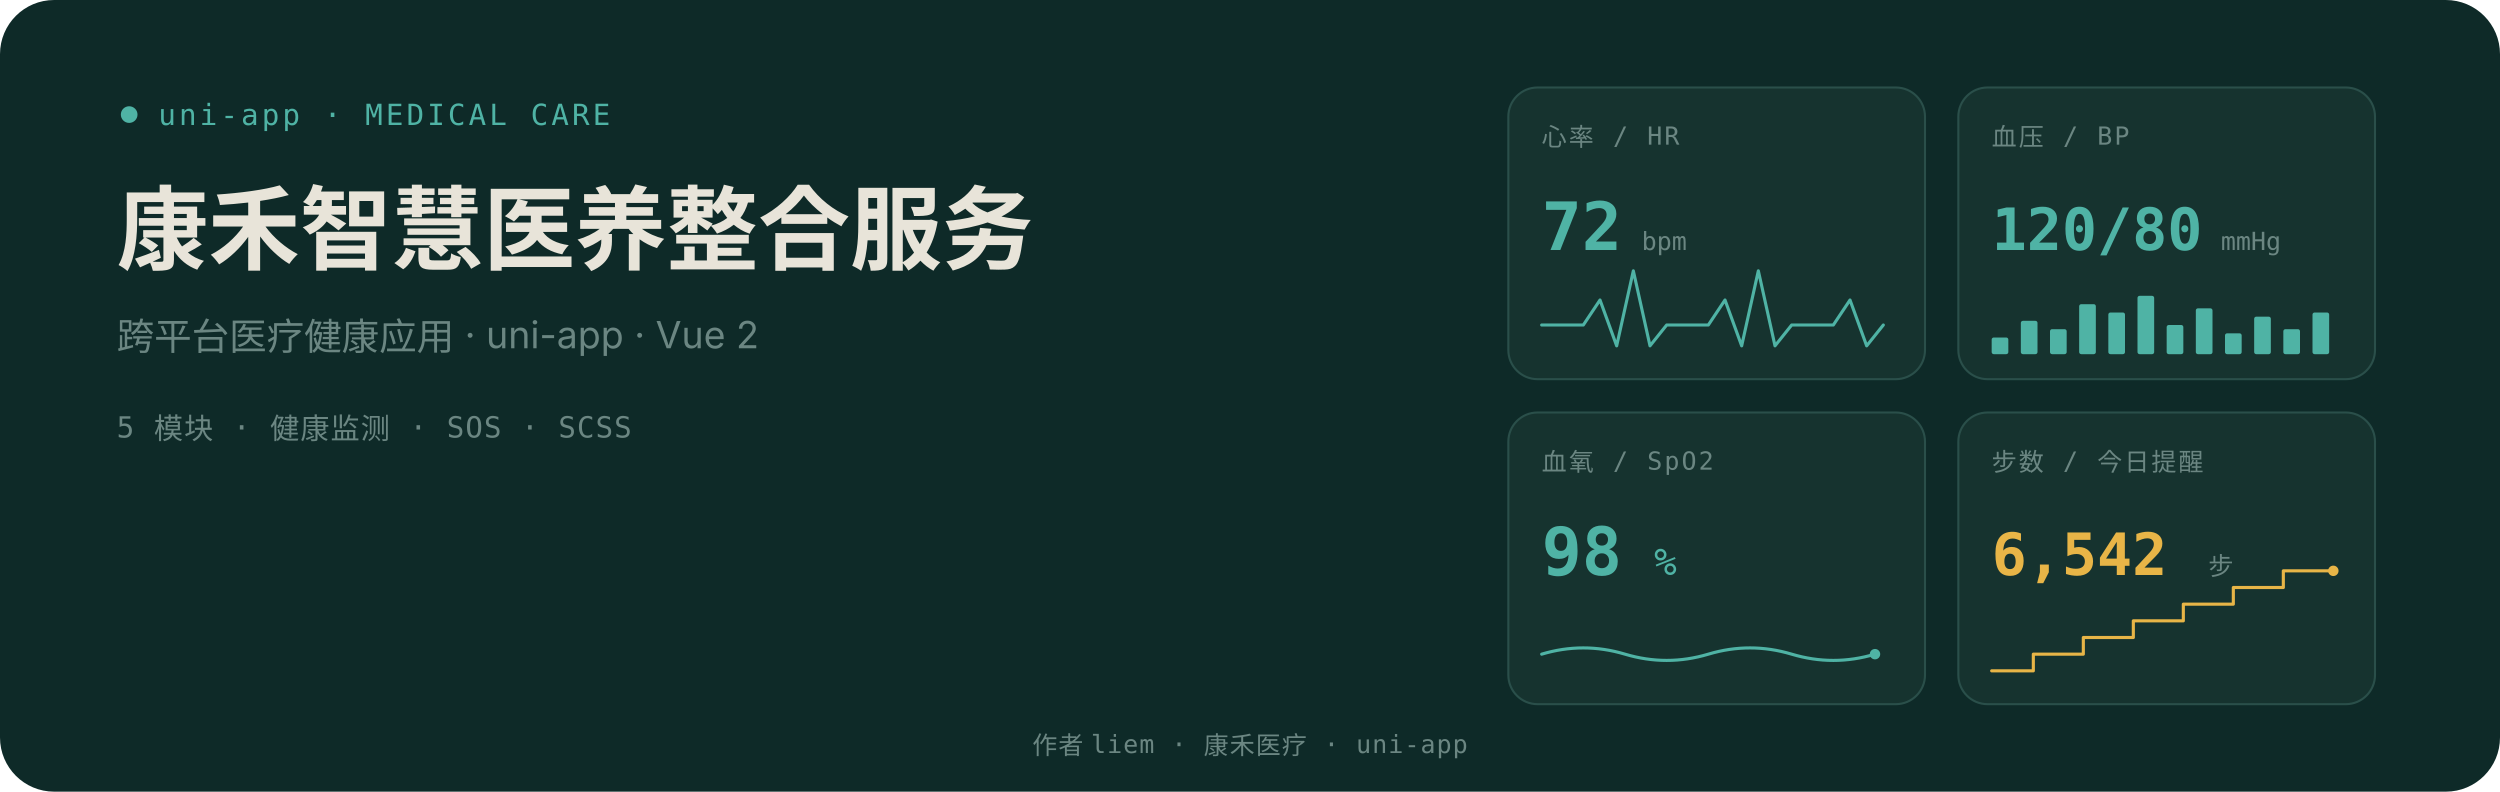
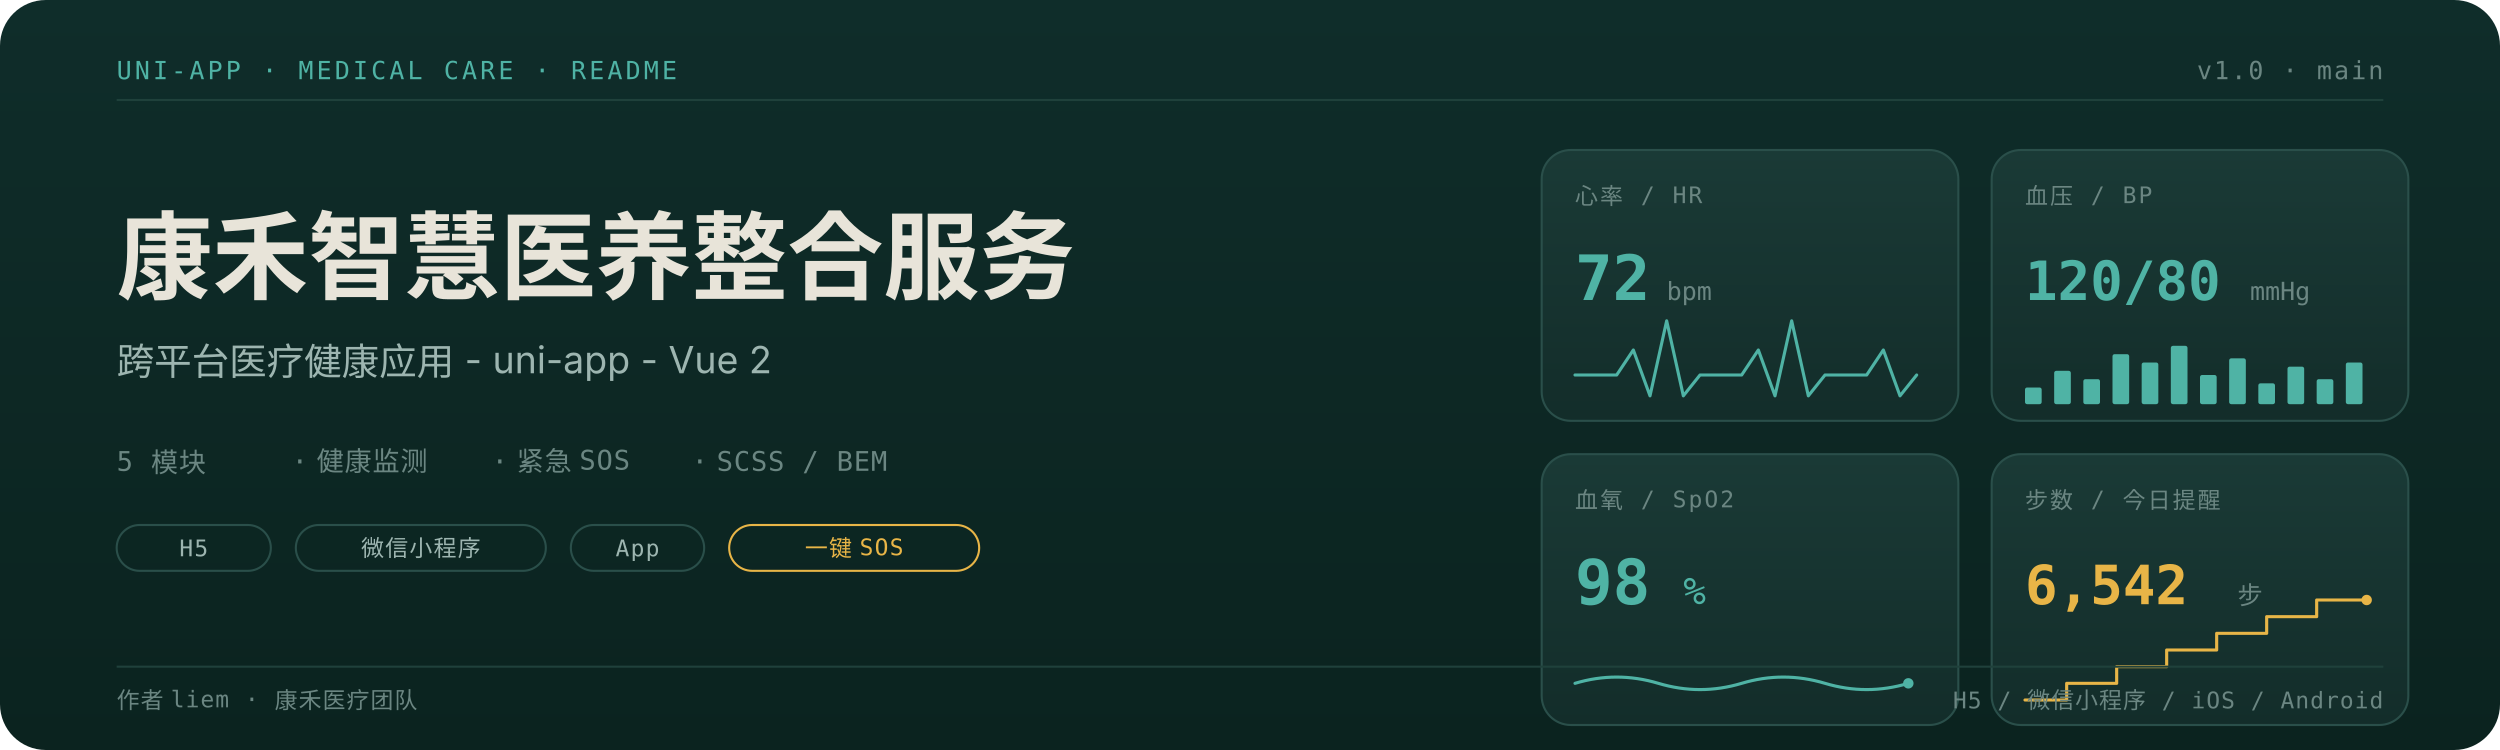
- <svg xmlns="http://www.w3.org/2000/svg" width="100%" viewBox="0 0 1200 380" role="img" aria-labelledby="heroTitle heroDesc">
-   <rect width="1200" height="380" rx="26" fill="#0E2A28" />
-   <g id="title-block" transform="translate(56 40)">
-     <circle cx="6" cy="15" r="4" fill="#4FB3A5" />
-     <text x="20" y="20" font-family="ui-monospace, SFMono-Regular, Menlo, monospace" font-size="14" letter-spacing="1.5" fill="#4FB3A5">uni-app · MEDICAL CARE</text>
-     <text x="0" y="86" font-family="-apple-system, BlinkMacSystemFont, 'Segoe UI', 'PingFang SC', sans-serif" font-size="44" font-weight="700" fill="#E8E4D9">康禾智慧医养整合服务</text>
-     <text x="0" y="128" font-family="-apple-system, BlinkMacSystemFont, 'Segoe UI', 'PingFang SC', sans-serif" font-size="18" fill="#6B8682">跨平台医疗健康应用 · uni-app · Vue 2</text>
-     <text x="0" y="170" font-family="ui-monospace, SFMono-Regular, Menlo, monospace" font-size="14" letter-spacing="0.5" fill="#6B8682">5 模块 · 健康监测 · SOS · SCSS</text>
+ <svg xmlns="http://www.w3.org/2000/svg" width="100%" viewBox="0 0 1200 360" role="img" aria-labelledby="heroTitle heroDesc">
+   <defs>
+     <linearGradient id="heroBg" x1="0" y1="0" x2="0" y2="1">
+       <stop offset="0" stop-color="#0F2D2A" />
+       <stop offset="1" stop-color="#0B231F" />
+     </linearGradient>
+     <linearGradient id="heroCard" x1="0" y1="0" x2="0" y2="1">
+       <stop offset="0" stop-color="#1A3A36" />
+       <stop offset="1" stop-color="#132D2A" />
+     </linearGradient>
+   </defs>
+   <rect width="1200" height="360" rx="22" fill="url(#heroBg)" />
+   <line x1="56" y1="48" x2="1144" y2="48" stroke="#1F413B" stroke-width="1" />
+   <text x="56" y="38" font-family="ui-monospace, SFMono-Regular, Menlo, monospace" font-size="12" letter-spacing="1.5" fill="#4FB3A5">UNI-APP · MEDICAL CARE · README</text>
+   <text x="1144" y="38" text-anchor="end" font-family="ui-monospace, SFMono-Regular, Menlo, monospace" font-size="12" letter-spacing="1" fill="#6B8682">v1.0 · main</text>
+   <g id="title-block" transform="translate(56 96)">
+     <text x="0" y="44" font-family="-apple-system, BlinkMacSystemFont, 'Segoe UI', 'PingFang SC', sans-serif" font-size="46" font-weight="700" fill="#E8E4D9">康禾智慧医养整合服务</text>
+     <text x="0" y="84" font-family="-apple-system, BlinkMacSystemFont, 'Segoe UI', 'PingFang SC', sans-serif" font-size="18" fill="#9DB5B0">跨平台医疗健康应用 - uni-app - Vue 2</text>
+     <g transform="translate(0 116)" font-family="ui-monospace, SFMono-Regular, Menlo, monospace" font-size="13" letter-spacing="0.4">
+       <text x="0" y="14" fill="#6B8682">5 模块</text>
+       <text x="84" y="14" fill="#6B8682">·</text>
+       <text x="96" y="14" fill="#6B8682">健康监测</text>
+       <text x="180" y="14" fill="#6B8682">·</text>
+       <text x="192" y="14" fill="#6B8682">紧急 SOS</text>
+       <text x="276" y="14" fill="#6B8682">·</text>
+       <text x="288" y="14" fill="#6B8682">SCSS / BEM</text>
+     </g>
+     <g transform="translate(0 156)" font-family="ui-monospace, SFMono-Regular, Menlo, monospace" font-size="11" letter-spacing="0.6">
+       <rect x="0" y="0" width="74" height="22" rx="11" fill="none" stroke="#2A4F4A" />
+       <text x="37" y="15" text-anchor="middle" fill="#9DB5B0">H5</text>
+       <rect x="86" y="0" width="120" height="22" rx="11" fill="none" stroke="#2A4F4A" />
+       <text x="146" y="15" text-anchor="middle" fill="#9DB5B0">微信小程序</text>
+       <rect x="218" y="0" width="64" height="22" rx="11" fill="none" stroke="#2A4F4A" />
+       <text x="250" y="15" text-anchor="middle" fill="#9DB5B0">App</text>
+       <rect x="294" y="0" width="120" height="22" rx="11" fill="none" stroke="#E8B547" />
+       <text x="354" y="15" text-anchor="middle" fill="#E8B547">一键 SOS</text>
+     </g>
  </g>
-   <g id="metric-cards" transform="translate(720 40)">
-     <g id="card-hr" transform="translate(4 2)">
-       <rect width="200" height="140" rx="14" fill="#16332F" stroke="#2A4F4A" stroke-width="1" />
-       <text x="16" y="28" font-family="ui-monospace, SFMono-Regular, Menlo, monospace" font-size="12" letter-spacing="1" fill="#6B8682">心率 / HR</text>
-       <text x="16" y="78" font-family="ui-monospace, SFMono-Regular, Menlo, monospace" font-size="32" font-weight="600" fill="#4FB3A5">72</text>
-       <text x="64" y="78" font-family="ui-monospace, SFMono-Regular, Menlo, monospace" font-size="12" fill="#6B8682">bpm</text>
-       <path d="M 16 114 H 36 L 44 102 L 52 124 L 60 88 L 68 124 L 76 114 H 96 L 104 102 L 112 124 L 120 88 L 128 124 L 136 114 H 156 L 164 102 L 172 124 L 180 114" fill="none" stroke="#4FB3A5" stroke-width="1.5" stroke-linejoin="round" stroke-linecap="round" />
+   <g id="metric-cards" transform="translate(740 72)">
+     <g id="card-hr" transform="translate(0 0)">
+       <rect width="200" height="130" rx="14" fill="url(#heroCard)" stroke="#2A4F4A" stroke-width="1" />
+       <text x="16" y="26" font-family="ui-monospace, SFMono-Regular, Menlo, monospace" font-size="11" letter-spacing="1" fill="#6B8682">心率 / HR</text>
+       <text x="16" y="72" font-family="ui-monospace, SFMono-Regular, Menlo, monospace" font-size="30" font-weight="600" fill="#4FB3A5">72</text>
+       <text x="60" y="72" font-family="ui-monospace, SFMono-Regular, Menlo, monospace" font-size="12" fill="#6B8682">bpm</text>
+       <path d="M 16 108 H 36 L 44 96 L 52 118 L 60 82 L 68 118 L 76 108 H 96 L 104 96 L 112 118 L 120 82 L 128 118 L 136 108 H 156 L 164 96 L 172 118 L 180 108" fill="none" stroke="#4FB3A5" stroke-width="1.5" stroke-linejoin="round" stroke-linecap="round" />
    </g>
-     <g id="card-bp" transform="translate(220 2)">
-       <rect width="200" height="140" rx="14" fill="#16332F" stroke="#2A4F4A" stroke-width="1" />
-       <text x="16" y="28" font-family="ui-monospace, SFMono-Regular, Menlo, monospace" font-size="12" letter-spacing="1" fill="#6B8682">血压 / BP</text>
-       <text x="16" y="78" font-family="ui-monospace, SFMono-Regular, Menlo, monospace" font-size="28" font-weight="600" fill="#4FB3A5">120/80</text>
-       <text x="126" y="78" font-family="ui-monospace, SFMono-Regular, Menlo, monospace" font-size="12" fill="#6B8682">mmHg</text>
+     <g id="card-bp" transform="translate(216 0)">
+       <rect width="200" height="130" rx="14" fill="url(#heroCard)" stroke="#2A4F4A" stroke-width="1" />
+       <text x="16" y="26" font-family="ui-monospace, SFMono-Regular, Menlo, monospace" font-size="11" letter-spacing="1" fill="#6B8682">血压 / BP</text>
+       <text x="16" y="72" font-family="ui-monospace, SFMono-Regular, Menlo, monospace" font-size="26" font-weight="600" fill="#4FB3A5">120/80</text>
+       <text x="124" y="72" font-family="ui-monospace, SFMono-Regular, Menlo, monospace" font-size="12" fill="#6B8682">mmHg</text>
      <g fill="#4FB3A5">
-         <rect x="16" y="120" width="8" height="8" rx="1" />
-         <rect x="30" y="112" width="8" height="16" rx="1" />
-         <rect x="44" y="116" width="8" height="12" rx="1" />
-         <rect x="58" y="104" width="8" height="24" rx="1" />
-         <rect x="72" y="108" width="8" height="20" rx="1" />
-         <rect x="86" y="100" width="8" height="28" rx="1" />
-         <rect x="100" y="114" width="8" height="14" rx="1" />
-         <rect x="114" y="106" width="8" height="22" rx="1" />
-         <rect x="128" y="118" width="8" height="10" rx="1" />
-         <rect x="142" y="110" width="8" height="18" rx="1" />
-         <rect x="156" y="116" width="8" height="12" rx="1" />
-         <rect x="170" y="108" width="8" height="20" rx="1" />
+         <rect x="16" y="114" width="8" height="8" rx="1" />
+         <rect x="30" y="106" width="8" height="16" rx="1" />
+         <rect x="44" y="110" width="8" height="12" rx="1" />
+         <rect x="58" y="98" width="8" height="24" rx="1" />
+         <rect x="72" y="102" width="8" height="20" rx="1" />
+         <rect x="86" y="94" width="8" height="28" rx="1" />
+         <rect x="100" y="108" width="8" height="14" rx="1" />
+         <rect x="114" y="100" width="8" height="22" rx="1" />
+         <rect x="128" y="112" width="8" height="10" rx="1" />
+         <rect x="142" y="104" width="8" height="18" rx="1" />
+         <rect x="156" y="110" width="8" height="12" rx="1" />
+         <rect x="170" y="102" width="8" height="20" rx="1" />
      </g>
    </g>
-     <g id="card-spo2" transform="translate(4 158)">
-       <rect width="200" height="140" rx="14" fill="#16332F" stroke="#2A4F4A" stroke-width="1" />
-       <text x="16" y="28" font-family="ui-monospace, SFMono-Regular, Menlo, monospace" font-size="12" letter-spacing="1" fill="#6B8682">血氧 / SpO2</text>
-       <text x="16" y="78" font-family="ui-monospace, SFMono-Regular, Menlo, monospace" font-size="32" font-weight="600" fill="#4FB3A5">98</text>
-       <text x="70" y="78" font-family="ui-monospace, SFMono-Regular, Menlo, monospace" font-size="18" fill="#4FB3A5">%</text>
-       <path d="M 16 116 Q 36 110 56 116 T 96 116 T 136 116 T 176 116" fill="none" stroke="#4FB3A5" stroke-width="1.5" stroke-linecap="round" />
-       <circle cx="176" cy="116" r="2.5" fill="#4FB3A5" />
+     <g id="card-spo2" transform="translate(0 146)">
+       <rect width="200" height="130" rx="14" fill="url(#heroCard)" stroke="#2A4F4A" stroke-width="1" />
+       <text x="16" y="26" font-family="ui-monospace, SFMono-Regular, Menlo, monospace" font-size="11" letter-spacing="1" fill="#6B8682">血氧 / SpO2</text>
+       <text x="16" y="72" font-family="ui-monospace, SFMono-Regular, Menlo, monospace" font-size="30" font-weight="600" fill="#4FB3A5">98</text>
+       <text x="68" y="72" font-family="ui-monospace, SFMono-Regular, Menlo, monospace" font-size="18" fill="#4FB3A5">%</text>
+       <path d="M 16 110 Q 36 104 56 110 T 96 110 T 136 110 T 176 110" fill="none" stroke="#4FB3A5" stroke-width="1.5" stroke-linecap="round" />
+       <circle cx="176" cy="110" r="2.5" fill="#4FB3A5" />
    </g>
-     <g id="card-steps" transform="translate(220 158)">
-       <rect width="200" height="140" rx="14" fill="#16332F" stroke="#2A4F4A" stroke-width="1" />
-       <text x="16" y="28" font-family="ui-monospace, SFMono-Regular, Menlo, monospace" font-size="12" letter-spacing="1" fill="#6B8682">步数 / 今日提醒</text>
-       <text x="16" y="78" font-family="ui-monospace, SFMono-Regular, Menlo, monospace" font-size="28" font-weight="600" fill="#E8B547">6,542</text>
-       <text x="120" y="78" font-family="ui-monospace, SFMono-Regular, Menlo, monospace" font-size="12" fill="#6B8682">步</text>
-       <path d="M 16 124 L 36 124 L 36 116 L 60 116 L 60 108 L 84 108 L 84 100 L 108 100 L 108 92 L 132 92 L 132 84 L 156 84 L 156 76 L 180 76" fill="none" stroke="#E8B547" stroke-width="1.5" stroke-linejoin="round" stroke-linecap="round" />
-       <circle cx="180" cy="76" r="2.5" fill="#E8B547" />
+     <g id="card-steps" transform="translate(216 146)">
+       <rect width="200" height="130" rx="14" fill="url(#heroCard)" stroke="#2A4F4A" stroke-width="1" />
+       <text x="16" y="26" font-family="ui-monospace, SFMono-Regular, Menlo, monospace" font-size="11" letter-spacing="1" fill="#6B8682">步数 / 今日提醒</text>
+       <text x="16" y="72" font-family="ui-monospace, SFMono-Regular, Menlo, monospace" font-size="26" font-weight="600" fill="#E8B547">6,542</text>
+       <text x="118" y="72" font-family="ui-monospace, SFMono-Regular, Menlo, monospace" font-size="12" fill="#6B8682">步</text>
+       <path d="M 16 118 L 36 118 L 36 110 L 60 110 L 60 102 L 84 102 L 84 94 L 108 94 L 108 86 L 132 86 L 132 78 L 156 78 L 156 70 L 180 70" fill="none" stroke="#E8B547" stroke-width="1.5" stroke-linejoin="round" stroke-linecap="round" />
+       <circle cx="180" cy="70" r="2.5" fill="#E8B547" />
    </g>
  </g>
-   <text x="600" y="362" text-anchor="middle" font-family="ui-monospace, SFMono-Regular, Menlo, monospace" font-size="12" letter-spacing="0.5" fill="#6B8682">作者 liem · 康禾医疗 · uni-app</text>
+   <line x1="56" y1="320" x2="1144" y2="320" stroke="#1F413B" stroke-width="1" />
+   <text x="56" y="340" font-family="ui-monospace, SFMono-Regular, Menlo, monospace" font-size="11" letter-spacing="0.5" fill="#6B8682">作者 liem · 康禾医疗团队</text>
+   <text x="1144" y="340" text-anchor="end" font-family="ui-monospace, SFMono-Regular, Menlo, monospace" font-size="11" letter-spacing="0.5" fill="#6B8682">H5 / 微信小程序 / iOS / Android</text>
</svg>
